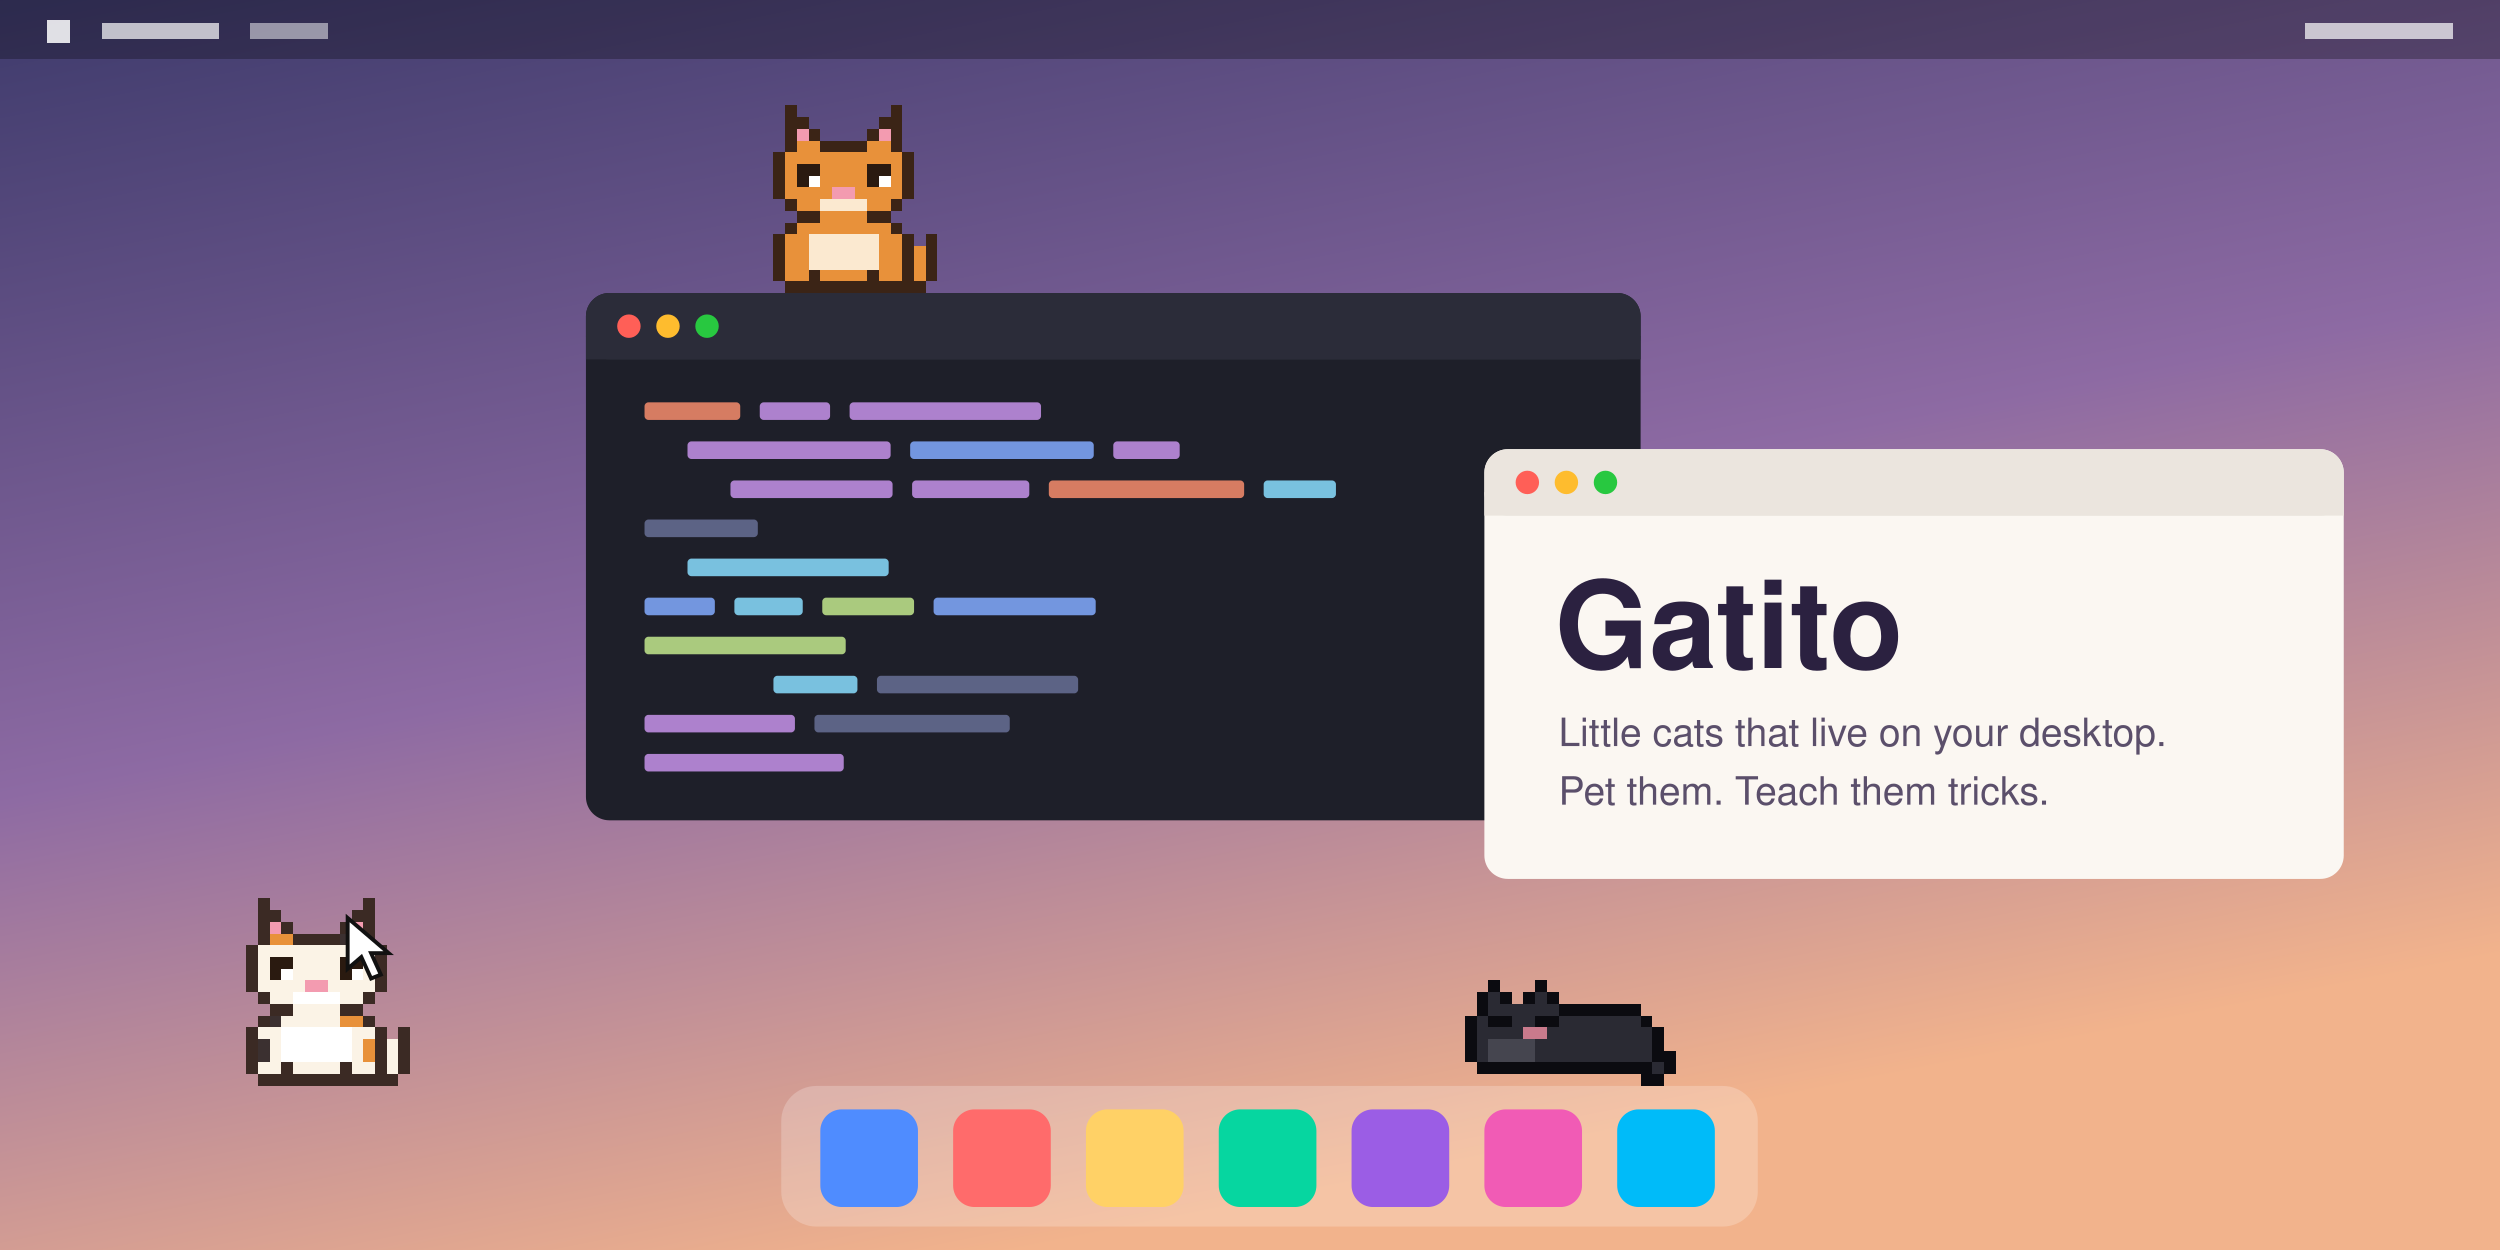
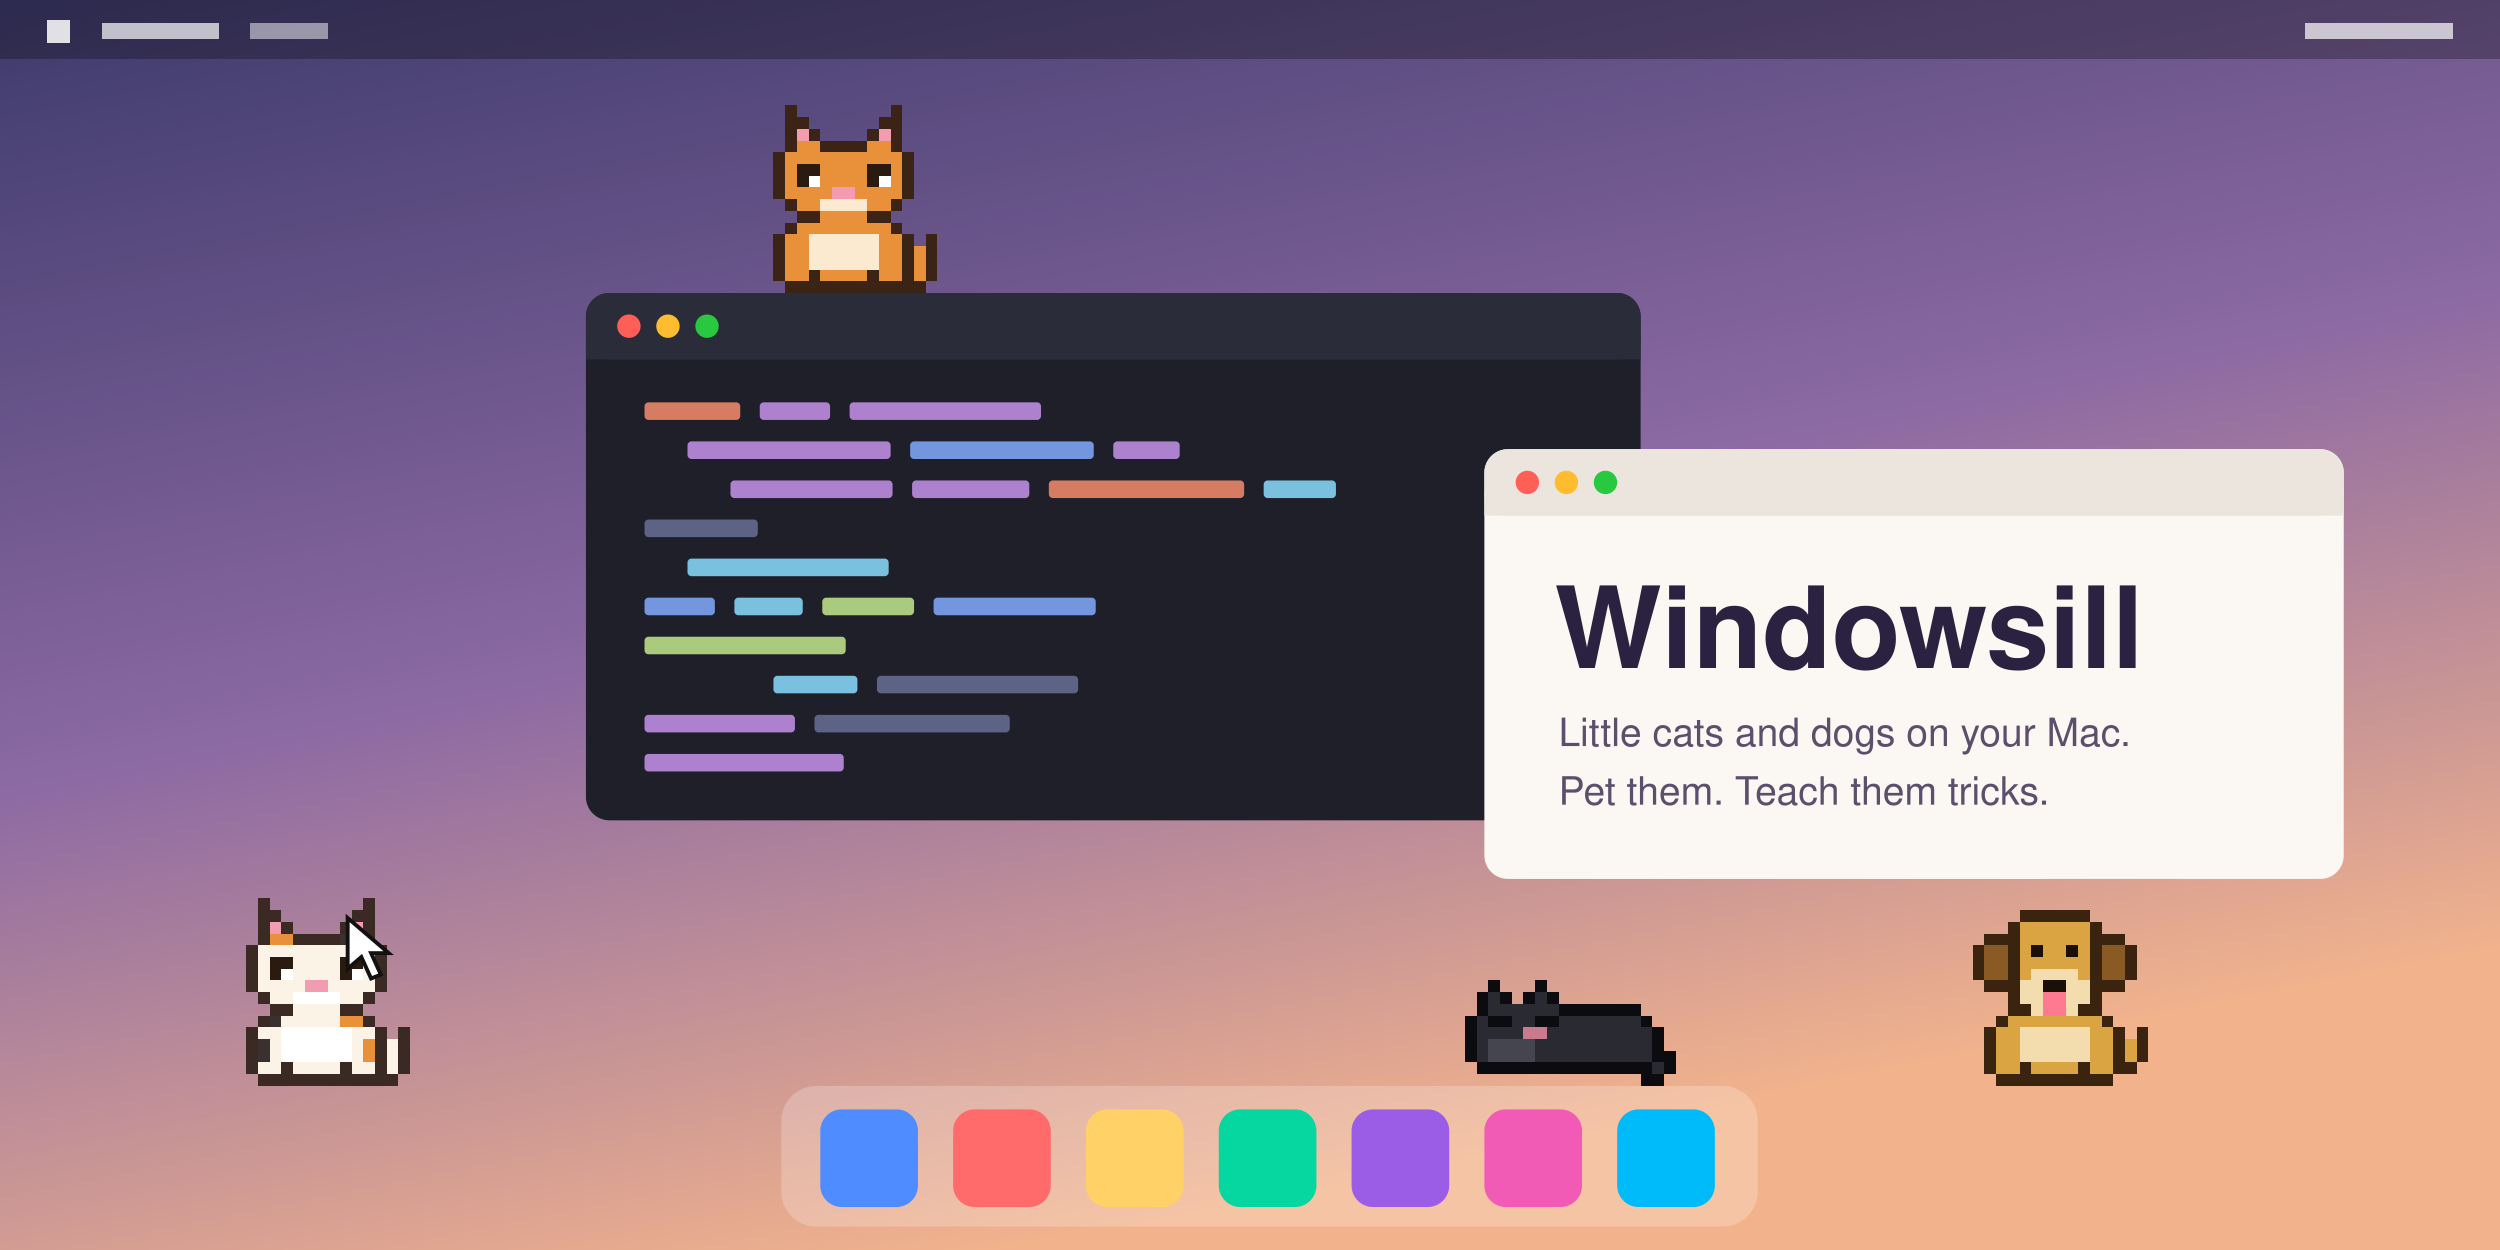
<svg xmlns="http://www.w3.org/2000/svg" viewBox="0 0 1280 640" width="1280" height="640" shape-rendering="crispEdges">
  <defs>
    <linearGradient id="wall" x1="0" y1="0" x2="0.4" y2="1">
      <stop offset="0" stop-color="#3d3a6b" />
      <stop offset="0.55" stop-color="#8d6aa3" />
      <stop offset="1" stop-color="#f2b38c" />
    </linearGradient>
  </defs>
  <style>
.blink{animation:blink 5s infinite}
@keyframes blink{0%,93%,100%{transform:scaleY(1)}96%{transform:scaleY(.15)}}
.float{animation:float 3.2s ease-in infinite;opacity:0}
+ .wag{animation:wag .45s ease-in-out infinite alternate}
+ @keyframes wag{from{transform:rotate(-14deg)}to{transform:rotate(14deg)}}
.d1{animation-delay:1.1s}.d2{animation-delay:2.2s}
@keyframes float{0%{opacity:0;transform:translateY(8px)}25%{opacity:1}100%{opacity:0;transform:translateY(-40px)}}
.t{font-family:-apple-system,"Segoe UI",Helvetica,Arial,sans-serif}
</style>
  <rect width="1280" height="640" fill="url(#wall)" />
  <rect width="1280" height="30" fill="#000" opacity=".28" />
  <rect x="24" y="10" width="12" height="12" fill="#fff" opacity=".85" />
  <rect x="52" y="12" width="60" height="8" fill="#fff" opacity=".7" />
  <rect x="128" y="12" width="40" height="8" fill="#fff" opacity=".5" />
  <rect x="1180" y="12" width="76" height="8" fill="#fff" opacity=".7" />
  <g shape-rendering="geometricPrecision">
    <rect x="300" y="150" width="540" height="270" rx="12" fill="#1e1f29" />
    <rect x="300" y="150" width="540" height="34" rx="12" fill="#2b2c39" />
    <rect x="300" y="172" width="540" height="12" fill="#2b2c39" />
    <circle cx="322" cy="167" r="6" fill="#ff5f57" />
    <circle cx="342" cy="167" r="6" fill="#febc2e" />
    <circle cx="362" cy="167" r="6" fill="#28c840" />
  </g>
  <rect x="330" y="206" width="49" height="9" rx="2" fill="#f78c6c" opacity=".85" shape-rendering="geometricPrecision" />
  <rect x="389" y="206" width="36" height="9" rx="2" fill="#c792ea" opacity=".85" shape-rendering="geometricPrecision" />
  <rect x="435" y="206" width="98" height="9" rx="2" fill="#c792ea" opacity=".85" shape-rendering="geometricPrecision" />
  <rect x="352" y="226" width="104" height="9" rx="2" fill="#c792ea" opacity=".85" shape-rendering="geometricPrecision" />
  <rect x="466" y="226" width="94" height="9" rx="2" fill="#82aaff" opacity=".85" shape-rendering="geometricPrecision" />
  <rect x="570" y="226" width="34" height="9" rx="2" fill="#c792ea" opacity=".85" shape-rendering="geometricPrecision" />
  <rect x="374" y="246" width="83" height="9" rx="2" fill="#c792ea" opacity=".85" shape-rendering="geometricPrecision" />
  <rect x="467" y="246" width="60" height="9" rx="2" fill="#c792ea" opacity=".85" shape-rendering="geometricPrecision" />
  <rect x="537" y="246" width="100" height="9" rx="2" fill="#f78c6c" opacity=".85" shape-rendering="geometricPrecision" />
  <rect x="647" y="246" width="37" height="9" rx="2" fill="#89ddff" opacity=".85" shape-rendering="geometricPrecision" />
  <rect x="330" y="266" width="58" height="9" rx="2" fill="#676e95" opacity=".85" shape-rendering="geometricPrecision" />
  <rect x="352" y="286" width="103" height="9" rx="2" fill="#89ddff" opacity=".85" shape-rendering="geometricPrecision" />
  <rect x="330" y="306" width="36" height="9" rx="2" fill="#82aaff" opacity=".85" shape-rendering="geometricPrecision" />
  <rect x="376" y="306" width="35" height="9" rx="2" fill="#89ddff" opacity=".85" shape-rendering="geometricPrecision" />
  <rect x="421" y="306" width="47" height="9" rx="2" fill="#c3e88d" opacity=".85" shape-rendering="geometricPrecision" />
  <rect x="478" y="306" width="83" height="9" rx="2" fill="#82aaff" opacity=".85" shape-rendering="geometricPrecision" />
  <rect x="330" y="326" width="103" height="9" rx="2" fill="#c3e88d" opacity=".85" shape-rendering="geometricPrecision" />
  <rect x="396" y="346" width="43" height="9" rx="2" fill="#89ddff" opacity=".85" shape-rendering="geometricPrecision" />
  <rect x="449" y="346" width="103" height="9" rx="2" fill="#676e95" opacity=".85" shape-rendering="geometricPrecision" />
  <rect x="330" y="366" width="77" height="9" rx="2" fill="#c792ea" opacity=".85" shape-rendering="geometricPrecision" />
  <rect x="417" y="366" width="100" height="9" rx="2" fill="#676e95" opacity=".85" shape-rendering="geometricPrecision" />
  <rect x="330" y="386" width="102" height="9" rx="2" fill="#c792ea" opacity=".85" shape-rendering="geometricPrecision" />
  <g shape-rendering="geometricPrecision">
    <rect x="760" y="230" width="440" height="220" rx="12" fill="#fbf7f2" />
    <rect x="760" y="230" width="440" height="34" rx="12" fill="#ebe5de" />
    <rect x="760" y="252" width="440" height="12" fill="#ebe5de" />
    <circle cx="782" cy="247" r="6" fill="#ff5f57" />
    <circle cx="802" cy="247" r="6" fill="#febc2e" />
    <circle cx="822" cy="247" r="6" fill="#28c840" />
  </g>
  <g class="t" shape-rendering="geometricPrecision">
-     <text x="796" y="342" font-size="62" font-weight="800" fill="#2b2140">Gatito</text>
-     <text x="798" y="382" font-size="20" fill="#5b4f6b">Little cats that live on your desktop.</text>
+     <text x="796" y="342" font-size="58" font-weight="800" fill="#2b2140">Windowsill</text>
+     <text x="798" y="382" font-size="20" fill="#5b4f6b">Little cats and dogs on your Mac.</text>
    <text x="798" y="412" font-size="20" fill="#5b4f6b">Pet them. Teach them tricks.</text>
  </g>
  <rect x="400" y="556" width="500" height="72" rx="18" fill="#fff" opacity=".22" shape-rendering="geometricPrecision" />
  <rect x="420" y="568" width="50" height="50" rx="11" fill="#4f8cff" shape-rendering="geometricPrecision" />
  <rect x="488" y="568" width="50" height="50" rx="11" fill="#ff6b6b" shape-rendering="geometricPrecision" />
  <rect x="556" y="568" width="50" height="50" rx="11" fill="#ffd166" shape-rendering="geometricPrecision" />
  <rect x="624" y="568" width="50" height="50" rx="11" fill="#06d6a0" shape-rendering="geometricPrecision" />
  <rect x="692" y="568" width="50" height="50" rx="11" fill="#9b5de5" shape-rendering="geometricPrecision" />
  <rect x="760" y="568" width="50" height="50" rx="11" fill="#f15bb5" shape-rendering="geometricPrecision" />
  <rect x="828" y="568" width="50" height="50" rx="11" fill="#00bbf9" shape-rendering="geometricPrecision" />
  <g>
    <rect x="402" y="54" width="6" height="6" fill="#3b2416" />
    <rect x="456" y="54" width="6" height="6" fill="#3b2416" />
    <rect x="402" y="60" width="6" height="6" fill="#3b2416" />
    <rect x="408" y="60" width="6" height="6" fill="#3b2416" />
    <rect x="450" y="60" width="6" height="6" fill="#3b2416" />
    <rect x="456" y="60" width="6" height="6" fill="#3b2416" />
    <rect x="402" y="66" width="6" height="6" fill="#3b2416" />
    <rect x="408" y="66" width="6" height="6" fill="#f39bb0" />
    <rect x="414" y="66" width="6" height="6" fill="#3b2416" />
    <rect x="444" y="66" width="6" height="6" fill="#3b2416" />
    <rect x="450" y="66" width="6" height="6" fill="#f39bb0" />
    <rect x="456" y="66" width="6" height="6" fill="#3b2416" />
    <rect x="402" y="72" width="6" height="6" fill="#3b2416" />
    <rect x="408" y="72" width="6" height="6" fill="#e8913a" />
    <rect x="414" y="72" width="6" height="6" fill="#e8913a" />
    <rect x="420" y="72" width="6" height="6" fill="#3b2416" />
    <rect x="426" y="72" width="6" height="6" fill="#3b2416" />
    <rect x="432" y="72" width="6" height="6" fill="#3b2416" />
    <rect x="438" y="72" width="6" height="6" fill="#3b2416" />
    <rect x="444" y="72" width="6" height="6" fill="#e8913a" />
    <rect x="450" y="72" width="6" height="6" fill="#e8913a" />
    <rect x="456" y="72" width="6" height="6" fill="#3b2416" />
    <rect x="396" y="78" width="6" height="6" fill="#3b2416" />
    <rect x="402" y="78" width="6" height="6" fill="#e8913a" />
    <rect x="408" y="78" width="6" height="6" fill="#e8913a" />
    <rect x="414" y="78" width="6" height="6" fill="#e8913a" />
    <rect x="420" y="78" width="6" height="6" fill="#e8913a" />
    <rect x="426" y="78" width="6" height="6" fill="#e8913a" />
    <rect x="432" y="78" width="6" height="6" fill="#e8913a" />
    <rect x="438" y="78" width="6" height="6" fill="#e8913a" />
    <rect x="444" y="78" width="6" height="6" fill="#e8913a" />
    <rect x="450" y="78" width="6" height="6" fill="#e8913a" />
    <rect x="456" y="78" width="6" height="6" fill="#e8913a" />
    <rect x="462" y="78" width="6" height="6" fill="#3b2416" />
    <rect x="396" y="84" width="6" height="6" fill="#3b2416" />
    <rect x="402" y="84" width="6" height="6" fill="#e8913a" />
    <rect x="420" y="84" width="6" height="6" fill="#e8913a" />
    <rect x="426" y="84" width="6" height="6" fill="#e8913a" />
    <rect x="432" y="84" width="6" height="6" fill="#e8913a" />
    <rect x="438" y="84" width="6" height="6" fill="#e8913a" />
    <rect x="456" y="84" width="6" height="6" fill="#e8913a" />
    <rect x="462" y="84" width="6" height="6" fill="#3b2416" />
    <rect x="396" y="90" width="6" height="6" fill="#3b2416" />
    <rect x="402" y="90" width="6" height="6" fill="#e8913a" />
    <rect x="420" y="90" width="6" height="6" fill="#e8913a" />
    <rect x="426" y="90" width="6" height="6" fill="#e8913a" />
    <rect x="432" y="90" width="6" height="6" fill="#e8913a" />
    <rect x="438" y="90" width="6" height="6" fill="#e8913a" />
    <rect x="456" y="90" width="6" height="6" fill="#e8913a" />
    <rect x="462" y="90" width="6" height="6" fill="#3b2416" />
    <rect x="396" y="96" width="6" height="6" fill="#3b2416" />
    <rect x="402" y="96" width="6" height="6" fill="#e8913a" />
    <rect x="408" y="96" width="6" height="6" fill="#e8913a" />
    <rect x="414" y="96" width="6" height="6" fill="#e8913a" />
    <rect x="420" y="96" width="6" height="6" fill="#e8913a" />
    <rect x="426" y="96" width="6" height="6" fill="#f39bb0" />
    <rect x="432" y="96" width="6" height="6" fill="#f39bb0" />
    <rect x="438" y="96" width="6" height="6" fill="#e8913a" />
    <rect x="444" y="96" width="6" height="6" fill="#e8913a" />
    <rect x="450" y="96" width="6" height="6" fill="#e8913a" />
    <rect x="456" y="96" width="6" height="6" fill="#e8913a" />
    <rect x="462" y="96" width="6" height="6" fill="#3b2416" />
    <rect x="402" y="102" width="6" height="6" fill="#3b2416" />
    <rect x="408" y="102" width="6" height="6" fill="#e8913a" />
    <rect x="414" y="102" width="6" height="6" fill="#e8913a" />
    <rect x="420" y="102" width="6" height="6" fill="#fbe9d0" />
    <rect x="426" y="102" width="6" height="6" fill="#fbe9d0" />
    <rect x="432" y="102" width="6" height="6" fill="#fbe9d0" />
    <rect x="438" y="102" width="6" height="6" fill="#fbe9d0" />
    <rect x="444" y="102" width="6" height="6" fill="#e8913a" />
    <rect x="450" y="102" width="6" height="6" fill="#e8913a" />
    <rect x="456" y="102" width="6" height="6" fill="#3b2416" />
    <rect x="408" y="108" width="6" height="6" fill="#3b2416" />
    <rect x="414" y="108" width="6" height="6" fill="#3b2416" />
    <rect x="420" y="108" width="6" height="6" fill="#e8913a" />
    <rect x="426" y="108" width="6" height="6" fill="#e8913a" />
    <rect x="432" y="108" width="6" height="6" fill="#e8913a" />
    <rect x="438" y="108" width="6" height="6" fill="#e8913a" />
    <rect x="444" y="108" width="6" height="6" fill="#3b2416" />
    <rect x="450" y="108" width="6" height="6" fill="#3b2416" />
    <rect x="402" y="114" width="6" height="6" fill="#3b2416" />
    <rect x="408" y="114" width="6" height="6" fill="#e8913a" />
    <rect x="414" y="114" width="6" height="6" fill="#e8913a" />
    <rect x="420" y="114" width="6" height="6" fill="#e8913a" />
    <rect x="426" y="114" width="6" height="6" fill="#e8913a" />
    <rect x="432" y="114" width="6" height="6" fill="#e8913a" />
    <rect x="438" y="114" width="6" height="6" fill="#e8913a" />
    <rect x="444" y="114" width="6" height="6" fill="#e8913a" />
    <rect x="450" y="114" width="6" height="6" fill="#e8913a" />
    <rect x="456" y="114" width="6" height="6" fill="#3b2416" />
    <rect x="396" y="120" width="6" height="6" fill="#3b2416" />
    <rect x="402" y="120" width="6" height="6" fill="#e8913a" />
    <rect x="408" y="120" width="6" height="6" fill="#e8913a" />
    <rect x="414" y="120" width="6" height="6" fill="#fbe9d0" />
    <rect x="420" y="120" width="6" height="6" fill="#fbe9d0" />
    <rect x="426" y="120" width="6" height="6" fill="#fbe9d0" />
    <rect x="432" y="120" width="6" height="6" fill="#fbe9d0" />
    <rect x="438" y="120" width="6" height="6" fill="#fbe9d0" />
    <rect x="444" y="120" width="6" height="6" fill="#fbe9d0" />
    <rect x="450" y="120" width="6" height="6" fill="#e8913a" />
    <rect x="456" y="120" width="6" height="6" fill="#e8913a" />
    <rect x="462" y="120" width="6" height="6" fill="#3b2416" />
    <rect x="474" y="120" width="6" height="6" fill="#3b2416" />
    <rect x="396" y="126" width="6" height="6" fill="#3b2416" />
    <rect x="402" y="126" width="6" height="6" fill="#e8913a" />
    <rect x="408" y="126" width="6" height="6" fill="#e8913a" />
    <rect x="414" y="126" width="6" height="6" fill="#fbe9d0" />
    <rect x="420" y="126" width="6" height="6" fill="#fbe9d0" />
    <rect x="426" y="126" width="6" height="6" fill="#fbe9d0" />
    <rect x="432" y="126" width="6" height="6" fill="#fbe9d0" />
    <rect x="438" y="126" width="6" height="6" fill="#fbe9d0" />
    <rect x="444" y="126" width="6" height="6" fill="#fbe9d0" />
    <rect x="450" y="126" width="6" height="6" fill="#e8913a" />
    <rect x="456" y="126" width="6" height="6" fill="#e8913a" />
    <rect x="462" y="126" width="6" height="6" fill="#3b2416" />
    <rect x="468" y="126" width="6" height="6" fill="#e8913a" />
    <rect x="474" y="126" width="6" height="6" fill="#3b2416" />
    <rect x="396" y="132" width="6" height="6" fill="#3b2416" />
    <rect x="402" y="132" width="6" height="6" fill="#e8913a" />
    <rect x="408" y="132" width="6" height="6" fill="#e8913a" />
    <rect x="414" y="132" width="6" height="6" fill="#fbe9d0" />
    <rect x="420" y="132" width="6" height="6" fill="#fbe9d0" />
    <rect x="426" y="132" width="6" height="6" fill="#fbe9d0" />
    <rect x="432" y="132" width="6" height="6" fill="#fbe9d0" />
    <rect x="438" y="132" width="6" height="6" fill="#fbe9d0" />
    <rect x="444" y="132" width="6" height="6" fill="#fbe9d0" />
    <rect x="450" y="132" width="6" height="6" fill="#e8913a" />
    <rect x="456" y="132" width="6" height="6" fill="#e8913a" />
    <rect x="462" y="132" width="6" height="6" fill="#3b2416" />
    <rect x="468" y="132" width="6" height="6" fill="#e8913a" />
    <rect x="474" y="132" width="6" height="6" fill="#3b2416" />
    <rect x="396" y="138" width="6" height="6" fill="#3b2416" />
    <rect x="402" y="138" width="6" height="6" fill="#e8913a" />
    <rect x="408" y="138" width="6" height="6" fill="#e8913a" />
    <rect x="414" y="138" width="6" height="6" fill="#3b2416" />
    <rect x="420" y="138" width="6" height="6" fill="#e8913a" />
    <rect x="426" y="138" width="6" height="6" fill="#e8913a" />
    <rect x="432" y="138" width="6" height="6" fill="#e8913a" />
    <rect x="438" y="138" width="6" height="6" fill="#e8913a" />
    <rect x="444" y="138" width="6" height="6" fill="#3b2416" />
    <rect x="450" y="138" width="6" height="6" fill="#e8913a" />
    <rect x="456" y="138" width="6" height="6" fill="#e8913a" />
    <rect x="462" y="138" width="6" height="6" fill="#3b2416" />
    <rect x="468" y="138" width="6" height="6" fill="#e8913a" />
    <rect x="474" y="138" width="6" height="6" fill="#3b2416" />
    <rect x="402" y="144" width="6" height="6" fill="#3b2416" />
    <rect x="408" y="144" width="6" height="6" fill="#3b2416" />
    <rect x="414" y="144" width="6" height="6" fill="#3b2416" />
    <rect x="420" y="144" width="6" height="6" fill="#3b2416" />
    <rect x="426" y="144" width="6" height="6" fill="#3b2416" />
    <rect x="432" y="144" width="6" height="6" fill="#3b2416" />
    <rect x="438" y="144" width="6" height="6" fill="#3b2416" />
    <rect x="444" y="144" width="6" height="6" fill="#3b2416" />
    <rect x="450" y="144" width="6" height="6" fill="#3b2416" />
    <rect x="456" y="144" width="6" height="6" fill="#3b2416" />
    <rect x="462" y="144" width="6" height="6" fill="#3b2416" />
    <rect x="468" y="144" width="6" height="6" fill="#3b2416" />
    <g class="blink" style="transform-origin:438px 90px">
      <rect x="408" y="84" width="6" height="6" fill="#2a1a10" />
      <rect x="414" y="84" width="6" height="6" fill="#2a1a10" />
      <rect x="444" y="84" width="6" height="6" fill="#2a1a10" />
      <rect x="450" y="84" width="6" height="6" fill="#2a1a10" />
      <rect x="408" y="90" width="6" height="6" fill="#2a1a10" />
      <rect x="414" y="90" width="6" height="6" fill="#fff" />
      <rect x="444" y="90" width="6" height="6" fill="#2a1a10" />
      <rect x="450" y="90" width="6" height="6" fill="#fff" />
    </g>
  </g>
  <g>
    <rect x="762" y="502" width="6" height="6" fill="#0b0b10" />
    <rect x="786" y="502" width="6" height="6" fill="#0b0b10" />
    <rect x="756" y="508" width="6" height="6" fill="#0b0b10" />
    <rect x="762" y="508" width="6" height="6" fill="#2a2a33" />
    <rect x="768" y="508" width="6" height="6" fill="#0b0b10" />
    <rect x="780" y="508" width="6" height="6" fill="#0b0b10" />
    <rect x="786" y="508" width="6" height="6" fill="#2a2a33" />
    <rect x="792" y="508" width="6" height="6" fill="#0b0b10" />
    <rect x="756" y="514" width="6" height="6" fill="#0b0b10" />
    <rect x="762" y="514" width="6" height="6" fill="#2a2a33" />
    <rect x="768" y="514" width="6" height="6" fill="#2a2a33" />
    <rect x="774" y="514" width="6" height="6" fill="#2a2a33" />
    <rect x="780" y="514" width="6" height="6" fill="#2a2a33" />
    <rect x="786" y="514" width="6" height="6" fill="#2a2a33" />
    <rect x="792" y="514" width="6" height="6" fill="#2a2a33" />
    <rect x="798" y="514" width="6" height="6" fill="#0b0b10" />
    <rect x="804" y="514" width="6" height="6" fill="#0b0b10" />
    <rect x="810" y="514" width="6" height="6" fill="#0b0b10" />
    <rect x="816" y="514" width="6" height="6" fill="#0b0b10" />
    <rect x="822" y="514" width="6" height="6" fill="#0b0b10" />
    <rect x="828" y="514" width="6" height="6" fill="#0b0b10" />
    <rect x="834" y="514" width="6" height="6" fill="#0b0b10" />
    <rect x="750" y="520" width="6" height="6" fill="#0b0b10" />
    <rect x="756" y="520" width="6" height="6" fill="#2a2a33" />
    <rect x="762" y="520" width="6" height="6" fill="#0b0b10" />
    <rect x="768" y="520" width="6" height="6" fill="#0b0b10" />
    <rect x="774" y="520" width="6" height="6" fill="#2a2a33" />
    <rect x="780" y="520" width="6" height="6" fill="#2a2a33" />
    <rect x="786" y="520" width="6" height="6" fill="#0b0b10" />
    <rect x="792" y="520" width="6" height="6" fill="#0b0b10" />
    <rect x="798" y="520" width="6" height="6" fill="#2a2a33" />
    <rect x="804" y="520" width="6" height="6" fill="#2a2a33" />
    <rect x="810" y="520" width="6" height="6" fill="#2a2a33" />
    <rect x="816" y="520" width="6" height="6" fill="#2a2a33" />
    <rect x="822" y="520" width="6" height="6" fill="#2a2a33" />
    <rect x="828" y="520" width="6" height="6" fill="#2a2a33" />
    <rect x="834" y="520" width="6" height="6" fill="#2a2a33" />
    <rect x="840" y="520" width="6" height="6" fill="#0b0b10" />
    <rect x="750" y="526" width="6" height="6" fill="#0b0b10" />
    <rect x="756" y="526" width="6" height="6" fill="#2a2a33" />
    <rect x="762" y="526" width="6" height="6" fill="#2a2a33" />
    <rect x="768" y="526" width="6" height="6" fill="#2a2a33" />
    <rect x="774" y="526" width="6" height="6" fill="#2a2a33" />
    <rect x="780" y="526" width="6" height="6" fill="#c97a8c" />
    <rect x="786" y="526" width="6" height="6" fill="#c97a8c" />
    <rect x="792" y="526" width="6" height="6" fill="#2a2a33" />
    <rect x="798" y="526" width="6" height="6" fill="#2a2a33" />
    <rect x="804" y="526" width="6" height="6" fill="#2a2a33" />
    <rect x="810" y="526" width="6" height="6" fill="#2a2a33" />
    <rect x="816" y="526" width="6" height="6" fill="#2a2a33" />
    <rect x="822" y="526" width="6" height="6" fill="#2a2a33" />
    <rect x="828" y="526" width="6" height="6" fill="#2a2a33" />
    <rect x="834" y="526" width="6" height="6" fill="#2a2a33" />
    <rect x="840" y="526" width="6" height="6" fill="#2a2a33" />
    <rect x="846" y="526" width="6" height="6" fill="#0b0b10" />
    <rect x="750" y="532" width="6" height="6" fill="#0b0b10" />
    <rect x="756" y="532" width="6" height="6" fill="#2a2a33" />
    <rect x="762" y="532" width="6" height="6" fill="#45454f" />
    <rect x="768" y="532" width="6" height="6" fill="#45454f" />
    <rect x="774" y="532" width="6" height="6" fill="#45454f" />
    <rect x="780" y="532" width="6" height="6" fill="#45454f" />
    <rect x="786" y="532" width="6" height="6" fill="#2a2a33" />
    <rect x="792" y="532" width="6" height="6" fill="#2a2a33" />
    <rect x="798" y="532" width="6" height="6" fill="#2a2a33" />
    <rect x="804" y="532" width="6" height="6" fill="#2a2a33" />
    <rect x="810" y="532" width="6" height="6" fill="#2a2a33" />
    <rect x="816" y="532" width="6" height="6" fill="#2a2a33" />
    <rect x="822" y="532" width="6" height="6" fill="#2a2a33" />
    <rect x="828" y="532" width="6" height="6" fill="#2a2a33" />
    <rect x="834" y="532" width="6" height="6" fill="#2a2a33" />
    <rect x="840" y="532" width="6" height="6" fill="#2a2a33" />
    <rect x="846" y="532" width="6" height="6" fill="#0b0b10" />
    <rect x="750" y="538" width="6" height="6" fill="#0b0b10" />
    <rect x="756" y="538" width="6" height="6" fill="#2a2a33" />
    <rect x="762" y="538" width="6" height="6" fill="#45454f" />
    <rect x="768" y="538" width="6" height="6" fill="#45454f" />
    <rect x="774" y="538" width="6" height="6" fill="#45454f" />
    <rect x="780" y="538" width="6" height="6" fill="#45454f" />
    <rect x="786" y="538" width="6" height="6" fill="#2a2a33" />
    <rect x="792" y="538" width="6" height="6" fill="#2a2a33" />
    <rect x="798" y="538" width="6" height="6" fill="#2a2a33" />
    <rect x="804" y="538" width="6" height="6" fill="#2a2a33" />
    <rect x="810" y="538" width="6" height="6" fill="#2a2a33" />
    <rect x="816" y="538" width="6" height="6" fill="#2a2a33" />
    <rect x="822" y="538" width="6" height="6" fill="#2a2a33" />
    <rect x="828" y="538" width="6" height="6" fill="#2a2a33" />
    <rect x="834" y="538" width="6" height="6" fill="#2a2a33" />
    <rect x="840" y="538" width="6" height="6" fill="#2a2a33" />
    <rect x="846" y="538" width="6" height="6" fill="#0b0b10" />
    <rect x="852" y="538" width="6" height="6" fill="#0b0b10" />
    <rect x="756" y="544" width="6" height="6" fill="#0b0b10" />
    <rect x="762" y="544" width="6" height="6" fill="#0b0b10" />
    <rect x="768" y="544" width="6" height="6" fill="#0b0b10" />
    <rect x="774" y="544" width="6" height="6" fill="#0b0b10" />
    <rect x="780" y="544" width="6" height="6" fill="#0b0b10" />
    <rect x="786" y="544" width="6" height="6" fill="#0b0b10" />
    <rect x="792" y="544" width="6" height="6" fill="#0b0b10" />
    <rect x="798" y="544" width="6" height="6" fill="#0b0b10" />
    <rect x="804" y="544" width="6" height="6" fill="#0b0b10" />
    <rect x="810" y="544" width="6" height="6" fill="#0b0b10" />
    <rect x="816" y="544" width="6" height="6" fill="#0b0b10" />
    <rect x="822" y="544" width="6" height="6" fill="#0b0b10" />
    <rect x="828" y="544" width="6" height="6" fill="#0b0b10" />
    <rect x="834" y="544" width="6" height="6" fill="#0b0b10" />
    <rect x="840" y="544" width="6" height="6" fill="#0b0b10" />
    <rect x="846" y="544" width="6" height="6" fill="#2a2a33" />
    <rect x="852" y="544" width="6" height="6" fill="#0b0b10" />
    <rect x="840" y="550" width="6" height="6" fill="#0b0b10" />
    <rect x="846" y="550" width="6" height="6" fill="#0b0b10" />
  </g>
  <g class="t" font-weight="700" fill="#fff">
    <text class="float" x="824" y="498" font-size="22">z</text>
    <text class="float d1" x="842" y="480" font-size="17">z</text>
  </g>
  <g>
    <rect x="132" y="460" width="6" height="6" fill="#3b2a24" />
    <rect x="186" y="460" width="6" height="6" fill="#3b2a24" />
    <rect x="132" y="466" width="6" height="6" fill="#3b2a24" />
    <rect x="138" y="466" width="6" height="6" fill="#3b2a24" />
    <rect x="180" y="466" width="6" height="6" fill="#3b2a24" />
    <rect x="186" y="466" width="6" height="6" fill="#3b2a24" />
    <rect x="132" y="472" width="6" height="6" fill="#3b2a24" />
    <rect x="138" y="472" width="6" height="6" fill="#f39bb0" />
    <rect x="144" y="472" width="6" height="6" fill="#3b2a24" />
    <rect x="174" y="472" width="6" height="6" fill="#3b2a24" />
    <rect x="180" y="472" width="6" height="6" fill="#f39bb0" />
    <rect x="186" y="472" width="6" height="6" fill="#3b2a24" />
    <rect x="132" y="478" width="6" height="6" fill="#3b2a24" />
    <rect x="138" y="478" width="6" height="6" fill="#e8913a" />
    <rect x="144" y="478" width="6" height="6" fill="#e8913a" />
    <rect x="150" y="478" width="6" height="6" fill="#3b2a24" />
    <rect x="156" y="478" width="6" height="6" fill="#3b2a24" />
    <rect x="162" y="478" width="6" height="6" fill="#3b2a24" />
    <rect x="168" y="478" width="6" height="6" fill="#3b2a24" />
    <rect x="174" y="478" width="6" height="6" fill="#3b3030" />
    <rect x="180" y="478" width="6" height="6" fill="#3b3030" />
    <rect x="186" y="478" width="6" height="6" fill="#3b2a24" />
    <rect x="126" y="484" width="6" height="6" fill="#3b2a24" />
    <rect x="132" y="484" width="6" height="6" fill="#fbf3e6" />
    <rect x="138" y="484" width="6" height="6" fill="#fbf3e6" />
    <rect x="144" y="484" width="6" height="6" fill="#fbf3e6" />
    <rect x="150" y="484" width="6" height="6" fill="#fbf3e6" />
    <rect x="156" y="484" width="6" height="6" fill="#fbf3e6" />
    <rect x="162" y="484" width="6" height="6" fill="#fbf3e6" />
    <rect x="168" y="484" width="6" height="6" fill="#fbf3e6" />
    <rect x="174" y="484" width="6" height="6" fill="#fbf3e6" />
    <rect x="180" y="484" width="6" height="6" fill="#fbf3e6" />
    <rect x="186" y="484" width="6" height="6" fill="#fbf3e6" />
    <rect x="192" y="484" width="6" height="6" fill="#3b2a24" />
    <rect x="126" y="490" width="6" height="6" fill="#3b2a24" />
    <rect x="132" y="490" width="6" height="6" fill="#fbf3e6" />
    <rect x="150" y="490" width="6" height="6" fill="#fbf3e6" />
    <rect x="156" y="490" width="6" height="6" fill="#fbf3e6" />
    <rect x="162" y="490" width="6" height="6" fill="#fbf3e6" />
    <rect x="168" y="490" width="6" height="6" fill="#fbf3e6" />
    <rect x="186" y="490" width="6" height="6" fill="#fbf3e6" />
    <rect x="192" y="490" width="6" height="6" fill="#3b2a24" />
    <rect x="126" y="496" width="6" height="6" fill="#3b2a24" />
    <rect x="132" y="496" width="6" height="6" fill="#fbf3e6" />
    <rect x="150" y="496" width="6" height="6" fill="#fbf3e6" />
    <rect x="156" y="496" width="6" height="6" fill="#fbf3e6" />
    <rect x="162" y="496" width="6" height="6" fill="#fbf3e6" />
    <rect x="168" y="496" width="6" height="6" fill="#fbf3e6" />
    <rect x="186" y="496" width="6" height="6" fill="#fbf3e6" />
    <rect x="192" y="496" width="6" height="6" fill="#3b2a24" />
    <rect x="126" y="502" width="6" height="6" fill="#3b2a24" />
    <rect x="132" y="502" width="6" height="6" fill="#fbf3e6" />
    <rect x="138" y="502" width="6" height="6" fill="#fbf3e6" />
    <rect x="144" y="502" width="6" height="6" fill="#fbf3e6" />
    <rect x="150" y="502" width="6" height="6" fill="#fbf3e6" />
    <rect x="156" y="502" width="6" height="6" fill="#f39bb0" />
    <rect x="162" y="502" width="6" height="6" fill="#f39bb0" />
    <rect x="168" y="502" width="6" height="6" fill="#fbf3e6" />
    <rect x="174" y="502" width="6" height="6" fill="#fbf3e6" />
    <rect x="180" y="502" width="6" height="6" fill="#fbf3e6" />
    <rect x="186" y="502" width="6" height="6" fill="#fbf3e6" />
    <rect x="192" y="502" width="6" height="6" fill="#3b2a24" />
    <rect x="132" y="508" width="6" height="6" fill="#3b2a24" />
    <rect x="138" y="508" width="6" height="6" fill="#fbf3e6" />
    <rect x="144" y="508" width="6" height="6" fill="#fbf3e6" />
    <rect x="150" y="508" width="6" height="6" fill="#ffffff" />
    <rect x="156" y="508" width="6" height="6" fill="#ffffff" />
    <rect x="162" y="508" width="6" height="6" fill="#ffffff" />
    <rect x="168" y="508" width="6" height="6" fill="#ffffff" />
    <rect x="174" y="508" width="6" height="6" fill="#fbf3e6" />
    <rect x="180" y="508" width="6" height="6" fill="#fbf3e6" />
    <rect x="186" y="508" width="6" height="6" fill="#3b2a24" />
    <rect x="138" y="514" width="6" height="6" fill="#3b2a24" />
    <rect x="144" y="514" width="6" height="6" fill="#3b2a24" />
    <rect x="150" y="514" width="6" height="6" fill="#fbf3e6" />
    <rect x="156" y="514" width="6" height="6" fill="#fbf3e6" />
    <rect x="162" y="514" width="6" height="6" fill="#fbf3e6" />
    <rect x="168" y="514" width="6" height="6" fill="#fbf3e6" />
    <rect x="174" y="514" width="6" height="6" fill="#3b2a24" />
    <rect x="180" y="514" width="6" height="6" fill="#3b2a24" />
    <rect x="132" y="520" width="6" height="6" fill="#3b2a24" />
    <rect x="138" y="520" width="6" height="6" fill="#3b3030" />
    <rect x="144" y="520" width="6" height="6" fill="#fbf3e6" />
    <rect x="150" y="520" width="6" height="6" fill="#fbf3e6" />
    <rect x="156" y="520" width="6" height="6" fill="#fbf3e6" />
    <rect x="162" y="520" width="6" height="6" fill="#fbf3e6" />
    <rect x="168" y="520" width="6" height="6" fill="#fbf3e6" />
    <rect x="174" y="520" width="6" height="6" fill="#e8913a" />
    <rect x="180" y="520" width="6" height="6" fill="#e8913a" />
    <rect x="186" y="520" width="6" height="6" fill="#3b2a24" />
    <rect x="126" y="526" width="6" height="6" fill="#3b2a24" />
    <rect x="132" y="526" width="6" height="6" fill="#fbf3e6" />
    <rect x="138" y="526" width="6" height="6" fill="#fbf3e6" />
    <rect x="144" y="526" width="6" height="6" fill="#ffffff" />
    <rect x="150" y="526" width="6" height="6" fill="#ffffff" />
    <rect x="156" y="526" width="6" height="6" fill="#ffffff" />
    <rect x="162" y="526" width="6" height="6" fill="#ffffff" />
    <rect x="168" y="526" width="6" height="6" fill="#ffffff" />
    <rect x="174" y="526" width="6" height="6" fill="#ffffff" />
    <rect x="180" y="526" width="6" height="6" fill="#fbf3e6" />
    <rect x="186" y="526" width="6" height="6" fill="#fbf3e6" />
    <rect x="192" y="526" width="6" height="6" fill="#3b2a24" />
    <rect x="204" y="526" width="6" height="6" fill="#3b2a24" />
    <rect x="126" y="532" width="6" height="6" fill="#3b2a24" />
    <rect x="132" y="532" width="6" height="6" fill="#3b3030" />
    <rect x="138" y="532" width="6" height="6" fill="#fbf3e6" />
    <rect x="144" y="532" width="6" height="6" fill="#ffffff" />
    <rect x="150" y="532" width="6" height="6" fill="#ffffff" />
    <rect x="156" y="532" width="6" height="6" fill="#ffffff" />
    <rect x="162" y="532" width="6" height="6" fill="#ffffff" />
    <rect x="168" y="532" width="6" height="6" fill="#ffffff" />
    <rect x="174" y="532" width="6" height="6" fill="#ffffff" />
    <rect x="180" y="532" width="6" height="6" fill="#fbf3e6" />
    <rect x="186" y="532" width="6" height="6" fill="#e8913a" />
    <rect x="192" y="532" width="6" height="6" fill="#3b2a24" />
    <rect x="198" y="532" width="6" height="6" fill="#fbf3e6" />
    <rect x="204" y="532" width="6" height="6" fill="#3b2a24" />
    <rect x="126" y="538" width="6" height="6" fill="#3b2a24" />
    <rect x="132" y="538" width="6" height="6" fill="#3b3030" />
    <rect x="138" y="538" width="6" height="6" fill="#fbf3e6" />
    <rect x="144" y="538" width="6" height="6" fill="#ffffff" />
    <rect x="150" y="538" width="6" height="6" fill="#ffffff" />
    <rect x="156" y="538" width="6" height="6" fill="#ffffff" />
    <rect x="162" y="538" width="6" height="6" fill="#ffffff" />
    <rect x="168" y="538" width="6" height="6" fill="#ffffff" />
    <rect x="174" y="538" width="6" height="6" fill="#ffffff" />
    <rect x="180" y="538" width="6" height="6" fill="#fbf3e6" />
    <rect x="186" y="538" width="6" height="6" fill="#e8913a" />
    <rect x="192" y="538" width="6" height="6" fill="#3b2a24" />
    <rect x="198" y="538" width="6" height="6" fill="#fbf3e6" />
    <rect x="204" y="538" width="6" height="6" fill="#3b2a24" />
    <rect x="126" y="544" width="6" height="6" fill="#3b2a24" />
    <rect x="132" y="544" width="6" height="6" fill="#fbf3e6" />
    <rect x="138" y="544" width="6" height="6" fill="#fbf3e6" />
    <rect x="144" y="544" width="6" height="6" fill="#3b2a24" />
    <rect x="150" y="544" width="6" height="6" fill="#fbf3e6" />
    <rect x="156" y="544" width="6" height="6" fill="#fbf3e6" />
    <rect x="162" y="544" width="6" height="6" fill="#fbf3e6" />
    <rect x="168" y="544" width="6" height="6" fill="#fbf3e6" />
    <rect x="174" y="544" width="6" height="6" fill="#3b2a24" />
    <rect x="180" y="544" width="6" height="6" fill="#fbf3e6" />
    <rect x="186" y="544" width="6" height="6" fill="#fbf3e6" />
    <rect x="192" y="544" width="6" height="6" fill="#3b2a24" />
    <rect x="198" y="544" width="6" height="6" fill="#fbf3e6" />
    <rect x="204" y="544" width="6" height="6" fill="#3b2a24" />
    <rect x="132" y="550" width="6" height="6" fill="#3b2a24" />
    <rect x="138" y="550" width="6" height="6" fill="#3b2a24" />
    <rect x="144" y="550" width="6" height="6" fill="#3b2a24" />
    <rect x="150" y="550" width="6" height="6" fill="#3b2a24" />
    <rect x="156" y="550" width="6" height="6" fill="#3b2a24" />
    <rect x="162" y="550" width="6" height="6" fill="#3b2a24" />
    <rect x="168" y="550" width="6" height="6" fill="#3b2a24" />
    <rect x="174" y="550" width="6" height="6" fill="#3b2a24" />
    <rect x="180" y="550" width="6" height="6" fill="#3b2a24" />
    <rect x="186" y="550" width="6" height="6" fill="#3b2a24" />
    <rect x="192" y="550" width="6" height="6" fill="#3b2a24" />
    <rect x="198" y="550" width="6" height="6" fill="#3b2a24" />
    <g class="blink" style="transform-origin:168px 496px">
      <rect x="138" y="490" width="6" height="6" fill="#2a1a10" />
      <rect x="144" y="490" width="6" height="6" fill="#2a1a10" />
      <rect x="174" y="490" width="6" height="6" fill="#2a1a10" />
      <rect x="180" y="490" width="6" height="6" fill="#2a1a10" />
      <rect x="138" y="496" width="6" height="6" fill="#2a1a10" />
      <rect x="144" y="496" width="6" height="6" fill="#fff" />
      <rect x="174" y="496" width="6" height="6" fill="#2a1a10" />
      <rect x="180" y="496" width="6" height="6" fill="#fff" />
    </g>
  </g>
  <path d="M178 470 l0 26 l7 -6 l5 11 l5 -2 l-5 -11 l9 0 z" fill="#fff" stroke="#111" stroke-width="2" shape-rendering="geometricPrecision" />
  <g class="float">
    <path d="M150 446 m0 4 c-6-8-16-2-10 6 l10 9 l10-9 c6-8-4-14-10-6z" fill="#ff6b8a" shape-rendering="geometricPrecision" />
  </g>
  <g class="float d1">
    <path d="M194 434 m0 4 c-6-8-16-2-10 6 l10 9 l10-9 c6-8-4-14-10-6z" fill="#ff6b8a" shape-rendering="geometricPrecision" />
  </g>
  <g class="float d2">
    <path d="M172 416 m0 4 c-6-8-16-2-10 6 l10 9 l10-9 c6-8-4-14-10-6z" fill="#ff6b8a" shape-rendering="geometricPrecision" />
  </g>
+   <g>
+     <rect x="1034" y="466" width="6" height="6" fill="#3a2410" />
+     <rect x="1040" y="466" width="6" height="6" fill="#3a2410" />
+     <rect x="1046" y="466" width="6" height="6" fill="#3a2410" />
+     <rect x="1052" y="466" width="6" height="6" fill="#3a2410" />
+     <rect x="1058" y="466" width="6" height="6" fill="#3a2410" />
+     <rect x="1064" y="466" width="6" height="6" fill="#3a2410" />
+     <rect x="1028" y="472" width="6" height="6" fill="#3a2410" />
+     <rect x="1034" y="472" width="6" height="6" fill="#d9a441" />
+     <rect x="1040" y="472" width="6" height="6" fill="#d9a441" />
+     <rect x="1046" y="472" width="6" height="6" fill="#d9a441" />
+     <rect x="1052" y="472" width="6" height="6" fill="#d9a441" />
+     <rect x="1058" y="472" width="6" height="6" fill="#d9a441" />
+     <rect x="1064" y="472" width="6" height="6" fill="#d9a441" />
+     <rect x="1070" y="472" width="6" height="6" fill="#3a2410" />
+     <rect x="1016" y="478" width="6" height="6" fill="#3a2410" />
+     <rect x="1022" y="478" width="6" height="6" fill="#3a2410" />
+     <rect x="1028" y="478" width="6" height="6" fill="#3a2410" />
+     <rect x="1034" y="478" width="6" height="6" fill="#d9a441" />
+     <rect x="1040" y="478" width="6" height="6" fill="#d9a441" />
+     <rect x="1046" y="478" width="6" height="6" fill="#d9a441" />
+     <rect x="1052" y="478" width="6" height="6" fill="#d9a441" />
+     <rect x="1058" y="478" width="6" height="6" fill="#d9a441" />
+     <rect x="1064" y="478" width="6" height="6" fill="#d9a441" />
+     <rect x="1070" y="478" width="6" height="6" fill="#3a2410" />
+     <rect x="1076" y="478" width="6" height="6" fill="#3a2410" />
+     <rect x="1082" y="478" width="6" height="6" fill="#3a2410" />
+     <rect x="1010" y="484" width="6" height="6" fill="#3a2410" />
+     <rect x="1016" y="484" width="6" height="6" fill="#8a5a24" />
+     <rect x="1022" y="484" width="6" height="6" fill="#8a5a24" />
+     <rect x="1028" y="484" width="6" height="6" fill="#3a2410" />
+     <rect x="1034" y="484" width="6" height="6" fill="#d9a441" />
+     <rect x="1040" y="484" width="6" height="6" fill="#1a1008" />
+     <rect x="1046" y="484" width="6" height="6" fill="#d9a441" />
+     <rect x="1052" y="484" width="6" height="6" fill="#d9a441" />
+     <rect x="1058" y="484" width="6" height="6" fill="#1a1008" />
+     <rect x="1064" y="484" width="6" height="6" fill="#d9a441" />
+     <rect x="1070" y="484" width="6" height="6" fill="#3a2410" />
+     <rect x="1076" y="484" width="6" height="6" fill="#8a5a24" />
+     <rect x="1082" y="484" width="6" height="6" fill="#8a5a24" />
+     <rect x="1088" y="484" width="6" height="6" fill="#3a2410" />
+     <rect x="1010" y="490" width="6" height="6" fill="#3a2410" />
+     <rect x="1016" y="490" width="6" height="6" fill="#8a5a24" />
+     <rect x="1022" y="490" width="6" height="6" fill="#8a5a24" />
+     <rect x="1028" y="490" width="6" height="6" fill="#3a2410" />
+     <rect x="1034" y="490" width="6" height="6" fill="#d9a441" />
+     <rect x="1040" y="490" width="6" height="6" fill="#d9a441" />
+     <rect x="1046" y="490" width="6" height="6" fill="#d9a441" />
+     <rect x="1052" y="490" width="6" height="6" fill="#d9a441" />
+     <rect x="1058" y="490" width="6" height="6" fill="#d9a441" />
+     <rect x="1064" y="490" width="6" height="6" fill="#d9a441" />
+     <rect x="1070" y="490" width="6" height="6" fill="#3a2410" />
+     <rect x="1076" y="490" width="6" height="6" fill="#8a5a24" />
+     <rect x="1082" y="490" width="6" height="6" fill="#8a5a24" />
+     <rect x="1088" y="490" width="6" height="6" fill="#3a2410" />
+     <rect x="1010" y="496" width="6" height="6" fill="#3a2410" />
+     <rect x="1016" y="496" width="6" height="6" fill="#8a5a24" />
+     <rect x="1022" y="496" width="6" height="6" fill="#8a5a24" />
+     <rect x="1028" y="496" width="6" height="6" fill="#3a2410" />
+     <rect x="1034" y="496" width="6" height="6" fill="#d9a441" />
+     <rect x="1040" y="496" width="6" height="6" fill="#f3dcae" />
+     <rect x="1046" y="496" width="6" height="6" fill="#f3dcae" />
+     <rect x="1052" y="496" width="6" height="6" fill="#f3dcae" />
+     <rect x="1058" y="496" width="6" height="6" fill="#f3dcae" />
+     <rect x="1064" y="496" width="6" height="6" fill="#d9a441" />
+     <rect x="1070" y="496" width="6" height="6" fill="#3a2410" />
+     <rect x="1076" y="496" width="6" height="6" fill="#8a5a24" />
+     <rect x="1082" y="496" width="6" height="6" fill="#8a5a24" />
+     <rect x="1088" y="496" width="6" height="6" fill="#3a2410" />
+     <rect x="1016" y="502" width="6" height="6" fill="#3a2410" />
+     <rect x="1022" y="502" width="6" height="6" fill="#3a2410" />
+     <rect x="1028" y="502" width="6" height="6" fill="#3a2410" />
+     <rect x="1034" y="502" width="6" height="6" fill="#f3dcae" />
+     <rect x="1040" y="502" width="6" height="6" fill="#f3dcae" />
+     <rect x="1046" y="502" width="6" height="6" fill="#1a1008" />
+     <rect x="1052" y="502" width="6" height="6" fill="#1a1008" />
+     <rect x="1058" y="502" width="6" height="6" fill="#f3dcae" />
+     <rect x="1064" y="502" width="6" height="6" fill="#f3dcae" />
+     <rect x="1070" y="502" width="6" height="6" fill="#3a2410" />
+     <rect x="1076" y="502" width="6" height="6" fill="#3a2410" />
+     <rect x="1082" y="502" width="6" height="6" fill="#3a2410" />
+     <rect x="1028" y="508" width="6" height="6" fill="#3a2410" />
+     <rect x="1034" y="508" width="6" height="6" fill="#f3dcae" />
+     <rect x="1040" y="508" width="6" height="6" fill="#f3dcae" />
+     <rect x="1046" y="508" width="6" height="6" fill="#ff7a90" />
+     <rect x="1052" y="508" width="6" height="6" fill="#ff7a90" />
+     <rect x="1058" y="508" width="6" height="6" fill="#f3dcae" />
+     <rect x="1064" y="508" width="6" height="6" fill="#f3dcae" />
+     <rect x="1070" y="508" width="6" height="6" fill="#3a2410" />
+     <rect x="1028" y="514" width="6" height="6" fill="#3a2410" />
+     <rect x="1034" y="514" width="6" height="6" fill="#3a2410" />
+     <rect x="1040" y="514" width="6" height="6" fill="#f3dcae" />
+     <rect x="1046" y="514" width="6" height="6" fill="#ff7a90" />
+     <rect x="1052" y="514" width="6" height="6" fill="#ff7a90" />
+     <rect x="1058" y="514" width="6" height="6" fill="#f3dcae" />
+     <rect x="1064" y="514" width="6" height="6" fill="#3a2410" />
+     <rect x="1070" y="514" width="6" height="6" fill="#3a2410" />
+     <rect x="1022" y="520" width="6" height="6" fill="#3a2410" />
+     <rect x="1028" y="520" width="6" height="6" fill="#d9a441" />
+     <rect x="1034" y="520" width="6" height="6" fill="#d9a441" />
+     <rect x="1040" y="520" width="6" height="6" fill="#d9a441" />
+     <rect x="1046" y="520" width="6" height="6" fill="#d9a441" />
+     <rect x="1052" y="520" width="6" height="6" fill="#d9a441" />
+     <rect x="1058" y="520" width="6" height="6" fill="#d9a441" />
+     <rect x="1064" y="520" width="6" height="6" fill="#d9a441" />
+     <rect x="1070" y="520" width="6" height="6" fill="#d9a441" />
+     <rect x="1076" y="520" width="6" height="6" fill="#3a2410" />
+     <rect x="1016" y="526" width="6" height="6" fill="#3a2410" />
+     <rect x="1022" y="526" width="6" height="6" fill="#d9a441" />
+     <rect x="1028" y="526" width="6" height="6" fill="#d9a441" />
+     <rect x="1034" y="526" width="6" height="6" fill="#f3dcae" />
+     <rect x="1040" y="526" width="6" height="6" fill="#f3dcae" />
+     <rect x="1046" y="526" width="6" height="6" fill="#f3dcae" />
+     <rect x="1052" y="526" width="6" height="6" fill="#f3dcae" />
+     <rect x="1058" y="526" width="6" height="6" fill="#f3dcae" />
+     <rect x="1064" y="526" width="6" height="6" fill="#f3dcae" />
+     <rect x="1070" y="526" width="6" height="6" fill="#d9a441" />
+     <rect x="1076" y="526" width="6" height="6" fill="#d9a441" />
+     <rect x="1082" y="526" width="6" height="6" fill="#3a2410" />
+     <rect x="1016" y="532" width="6" height="6" fill="#3a2410" />
+     <rect x="1022" y="532" width="6" height="6" fill="#d9a441" />
+     <rect x="1028" y="532" width="6" height="6" fill="#d9a441" />
+     <rect x="1034" y="532" width="6" height="6" fill="#f3dcae" />
+     <rect x="1040" y="532" width="6" height="6" fill="#f3dcae" />
+     <rect x="1046" y="532" width="6" height="6" fill="#f3dcae" />
+     <rect x="1052" y="532" width="6" height="6" fill="#f3dcae" />
+     <rect x="1058" y="532" width="6" height="6" fill="#f3dcae" />
+     <rect x="1064" y="532" width="6" height="6" fill="#f3dcae" />
+     <rect x="1070" y="532" width="6" height="6" fill="#d9a441" />
+     <rect x="1076" y="532" width="6" height="6" fill="#d9a441" />
+     <rect x="1082" y="532" width="6" height="6" fill="#3a2410" />
+     <rect x="1016" y="538" width="6" height="6" fill="#3a2410" />
+     <rect x="1022" y="538" width="6" height="6" fill="#d9a441" />
+     <rect x="1028" y="538" width="6" height="6" fill="#d9a441" />
+     <rect x="1034" y="538" width="6" height="6" fill="#f3dcae" />
+     <rect x="1040" y="538" width="6" height="6" fill="#f3dcae" />
+     <rect x="1046" y="538" width="6" height="6" fill="#f3dcae" />
+     <rect x="1052" y="538" width="6" height="6" fill="#f3dcae" />
+     <rect x="1058" y="538" width="6" height="6" fill="#f3dcae" />
+     <rect x="1064" y="538" width="6" height="6" fill="#f3dcae" />
+     <rect x="1070" y="538" width="6" height="6" fill="#d9a441" />
+     <rect x="1076" y="538" width="6" height="6" fill="#d9a441" />
+     <rect x="1082" y="538" width="6" height="6" fill="#3a2410" />
+     <rect x="1016" y="544" width="6" height="6" fill="#3a2410" />
+     <rect x="1022" y="544" width="6" height="6" fill="#d9a441" />
+     <rect x="1028" y="544" width="6" height="6" fill="#d9a441" />
+     <rect x="1034" y="544" width="6" height="6" fill="#3a2410" />
+     <rect x="1040" y="544" width="6" height="6" fill="#d9a441" />
+     <rect x="1046" y="544" width="6" height="6" fill="#d9a441" />
+     <rect x="1052" y="544" width="6" height="6" fill="#d9a441" />
+     <rect x="1058" y="544" width="6" height="6" fill="#d9a441" />
+     <rect x="1064" y="544" width="6" height="6" fill="#3a2410" />
+     <rect x="1070" y="544" width="6" height="6" fill="#d9a441" />
+     <rect x="1076" y="544" width="6" height="6" fill="#d9a441" />
+     <rect x="1082" y="544" width="6" height="6" fill="#3a2410" />
+     <rect x="1088" y="544" width="6" height="6" fill="#3a2410" />
+     <rect x="1022" y="550" width="6" height="6" fill="#3a2410" />
+     <rect x="1028" y="550" width="6" height="6" fill="#3a2410" />
+     <rect x="1034" y="550" width="6" height="6" fill="#3a2410" />
+     <rect x="1040" y="550" width="6" height="6" fill="#3a2410" />
+     <rect x="1046" y="550" width="6" height="6" fill="#3a2410" />
+     <rect x="1052" y="550" width="6" height="6" fill="#3a2410" />
+     <rect x="1058" y="550" width="6" height="6" fill="#3a2410" />
+     <rect x="1064" y="550" width="6" height="6" fill="#3a2410" />
+     <rect x="1070" y="550" width="6" height="6" fill="#3a2410" />
+     <rect x="1076" y="550" width="6" height="6" fill="#3a2410" />
+     <g class="wag" style="transform-origin:1088px 544px">
+       <rect x="1094" y="526" width="6" height="6" fill="#3a2410" />
+       <rect x="1088" y="532" width="6" height="6" fill="#d9a441" />
+       <rect x="1094" y="532" width="6" height="6" fill="#3a2410" />
+       <rect x="1088" y="538" width="6" height="6" fill="#d9a441" />
+       <rect x="1094" y="538" width="6" height="6" fill="#3a2410" />
+     </g>
+   </g>
</svg>
